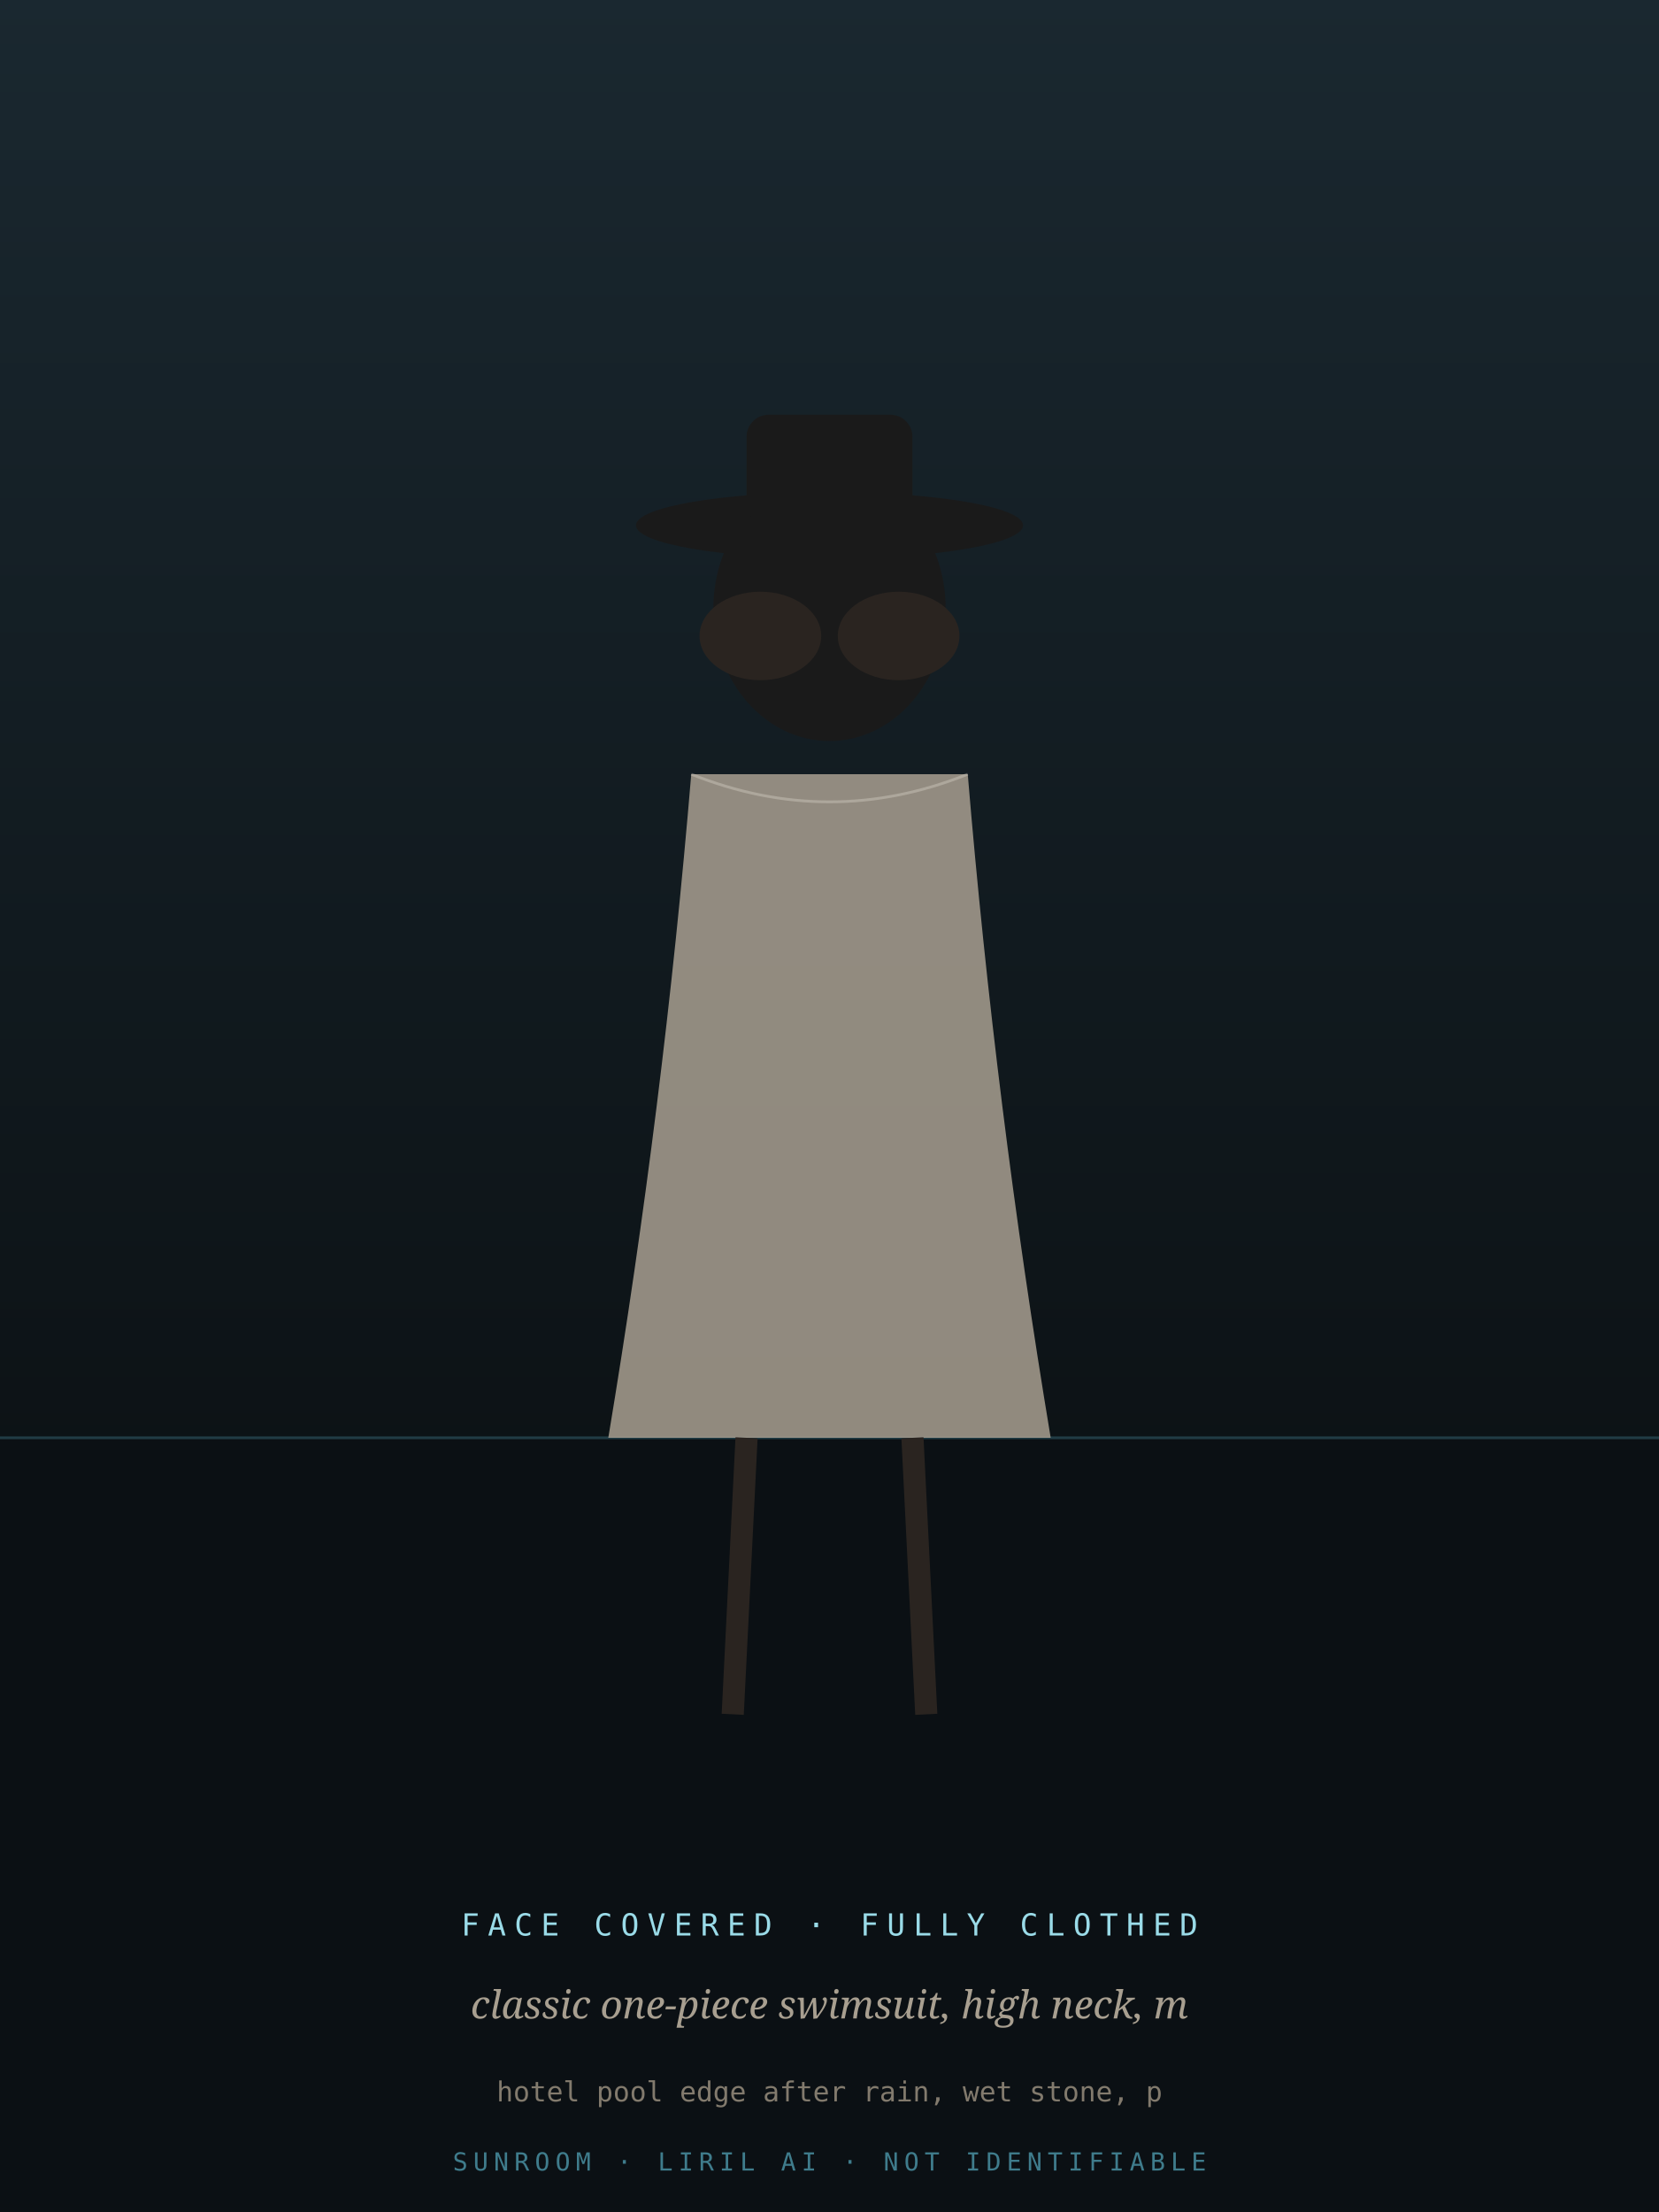
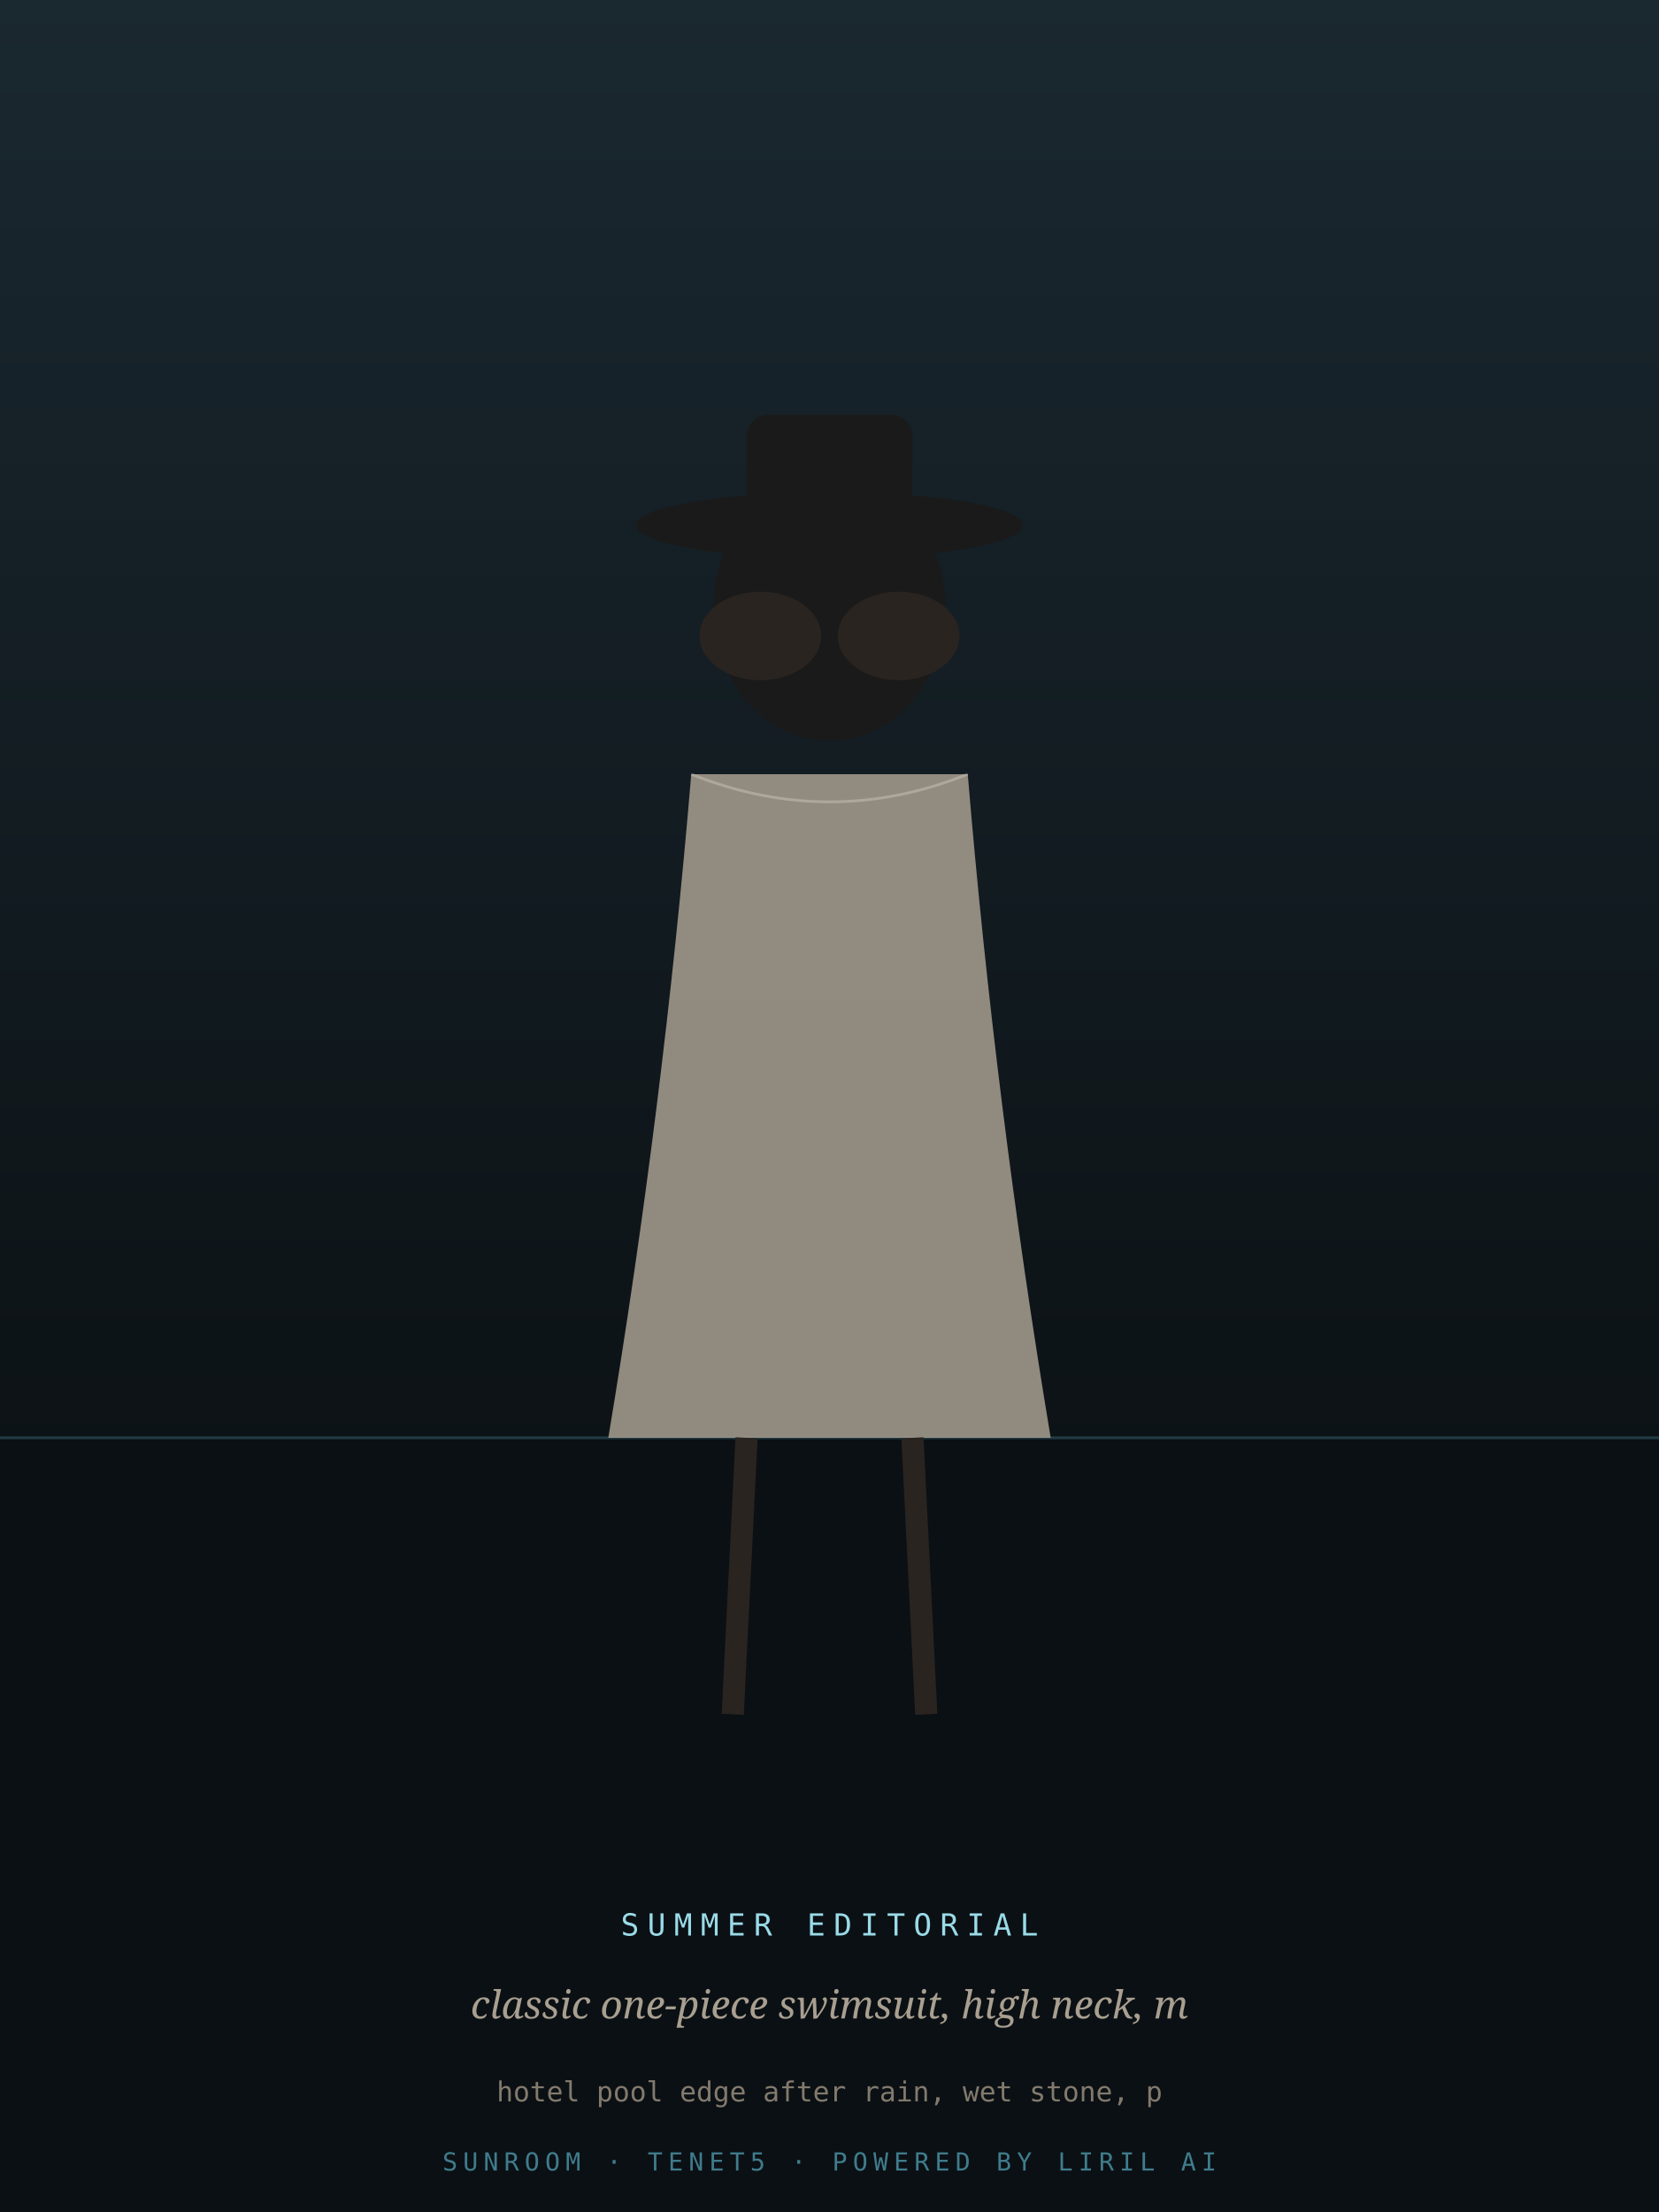
- <svg xmlns="http://www.w3.org/2000/svg" viewBox="0 0 600 800" role="img" aria-label="Sunroom fashion still — face covered">
+ <svg xmlns="http://www.w3.org/2000/svg" viewBox="0 0 600 800" role="img" aria-label="Sunroom summer fashion editorial">
  <defs>
    <linearGradient id="sky" x1="0" y1="0" x2="0" y2="1">
      <stop offset="0%" stop-color="#1a2830" />
      <stop offset="100%" stop-color="#050708" />
    </linearGradient>
  </defs>
  <rect width="600" height="800" fill="url(#sky)" />
  <rect x="0" y="520" width="600" height="280" fill="#0b1014" />
  <line x1="0" y1="520" x2="600" y2="520" stroke="#3f7c8c" stroke-opacity="0.4" stroke-width="1" />
  <ellipse cx="300" cy="220" rx="42" ry="48" fill="#1a1a1a" />
  <ellipse cx="275" cy="230" rx="22" ry="16" fill="#2a2420" />
  <ellipse cx="325" cy="230" rx="22" ry="16" fill="#2a2420" />
  <ellipse cx="300" cy="190" rx="70" ry="12" fill="#1a1a1a" />
  <rect x="270" y="150" width="60" height="40" rx="8" fill="#1a1a1a" />
  <path d="M250 280 Q240 400 220 520 L380 520 Q360 400 350 280 Z" fill="#a89f90" opacity="0.85" />
  <path d="M250 280 Q300 300 350 280" fill="none" stroke="#ece7dc" stroke-opacity="0.3" stroke-width="1" />
  <line x1="270" y1="520" x2="265" y2="620" stroke="#2a2420" stroke-width="8" />
  <line x1="330" y1="520" x2="335" y2="620" stroke="#2a2420" stroke-width="8" />
-   <text x="300" y="700" text-anchor="middle" font-family="IBM Plex Mono, monospace" font-size="11" letter-spacing="3" fill="#9adbe8">FACE COVERED · FULLY CLOTHED</text>
+   <text x="300" y="700" text-anchor="middle" font-family="IBM Plex Mono, monospace" font-size="11" letter-spacing="3" fill="#9adbe8">SUMMER EDITORIAL</text>
  <text x="300" y="730" text-anchor="middle" font-family="Georgia, serif" font-size="14" font-style="italic" fill="#a89f90">classic one-piece swimsuit, high neck, m</text>
  <text x="300" y="760" text-anchor="middle" font-family="IBM Plex Mono, monospace" font-size="10" fill="#827a6d">hotel pool edge after rain, wet stone, p</text>
-   <text x="300" y="785" text-anchor="middle" font-family="IBM Plex Mono, monospace" font-size="9" letter-spacing="2" fill="#3f7c8c">SUNROOM · LIRIL AI · NOT IDENTIFIABLE</text>
+   <text x="300" y="785" text-anchor="middle" font-family="IBM Plex Mono, monospace" font-size="9" letter-spacing="2" fill="#3f7c8c">SUNROOM · TENET5 · POWERED BY LIRIL AI</text>
</svg>
